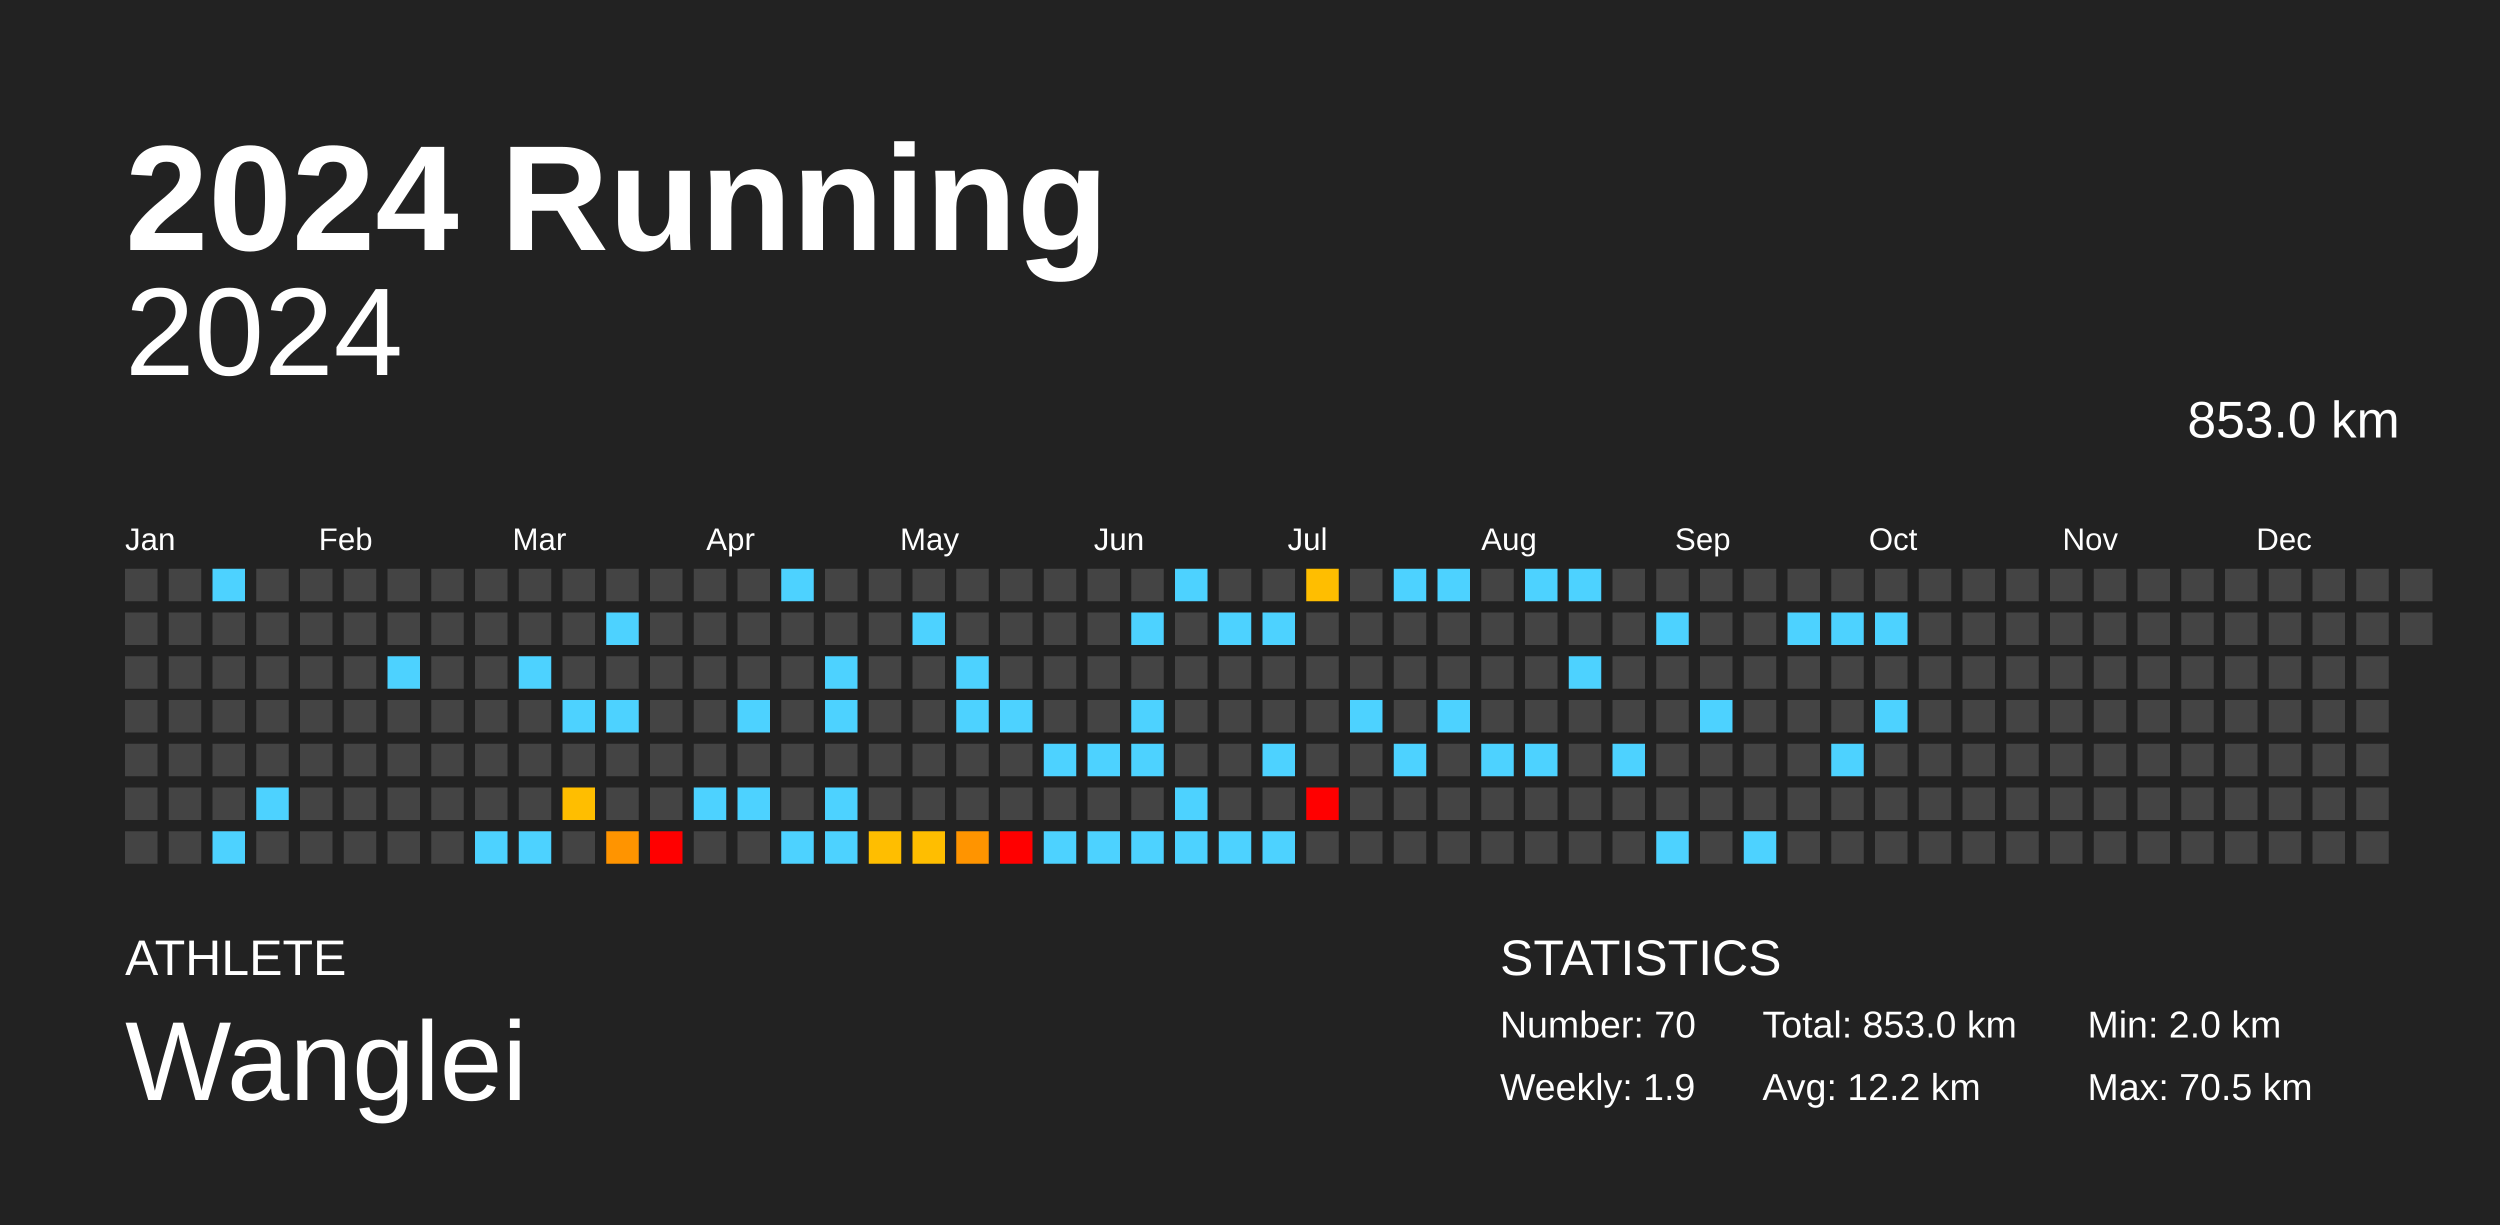
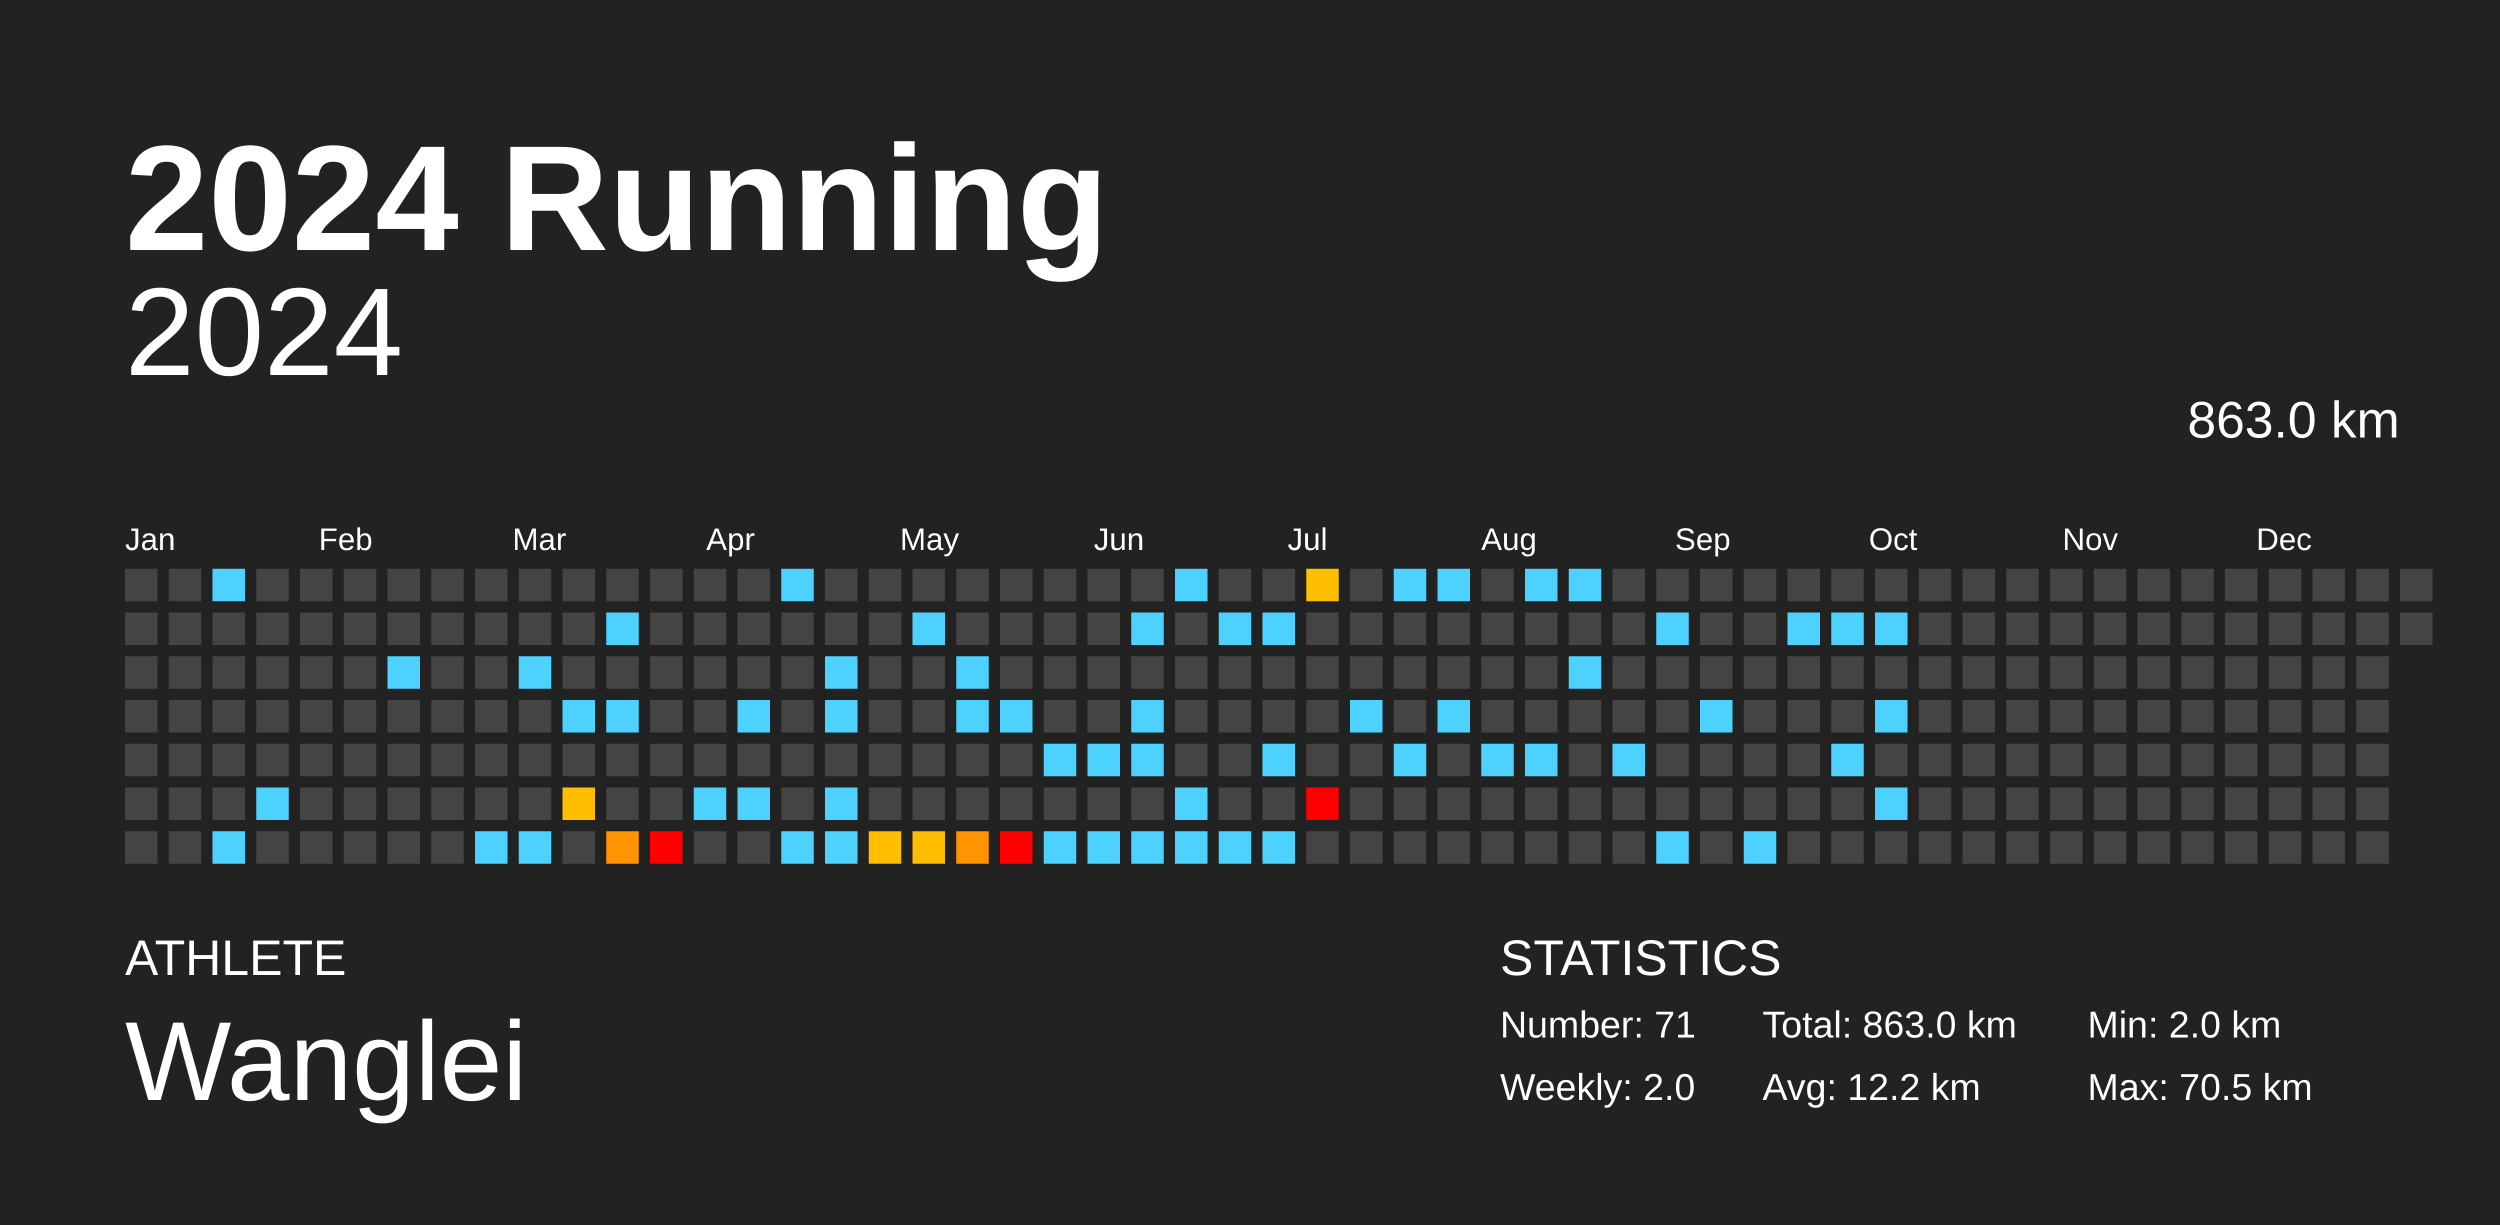
<svg xmlns="http://www.w3.org/2000/svg" baseProfile="full" height="98mm" version="1.1" viewBox="0,0,200,98" width="200mm">
  <defs />
  <rect fill="#222222" height="98" width="200" x="0" y="0" />
  <text fill="#FFFFFF" style="font-size:12px; font-family:Arial; font-weight:bold;" x="10" y="20">2024 Running</text>
  <text fill="#FFFFFF" style="font-size:4px; font-family:Arial" x="10" y="78">ATHLETE</text>
  <text fill="#FFFFFF" style="font-size:9px; font-family:Arial" x="10" y="88">Wanglei</text>
  <text fill="#FFFFFF" style="font-size:4px; font-family:Arial" x="120" y="78">STATISTICS</text>
-   <text fill="#FFFFFF" style="font-size:3px; font-family:Arial" x="120" y="83">Number: 70</text>
-   <text fill="#FFFFFF" style="font-size:3px; font-family:Arial" x="120" y="88">Weekly: 1.9</text>
-   <text fill="#FFFFFF" style="font-size:3px; font-family:Arial" x="141" y="83">Total: 853.0 km</text>
+   <text fill="#FFFFFF" style="font-size:3px; font-family:Arial" x="120" y="83">Number: 71</text>
+   <text fill="#FFFFFF" style="font-size:3px; font-family:Arial" x="120" y="88">Weekly: 2.0</text>
+   <text fill="#FFFFFF" style="font-size:3px; font-family:Arial" x="141" y="83">Total: 863.0 km</text>
  <text fill="#FFFFFF" style="font-size:3px; font-family:Arial" x="141" y="88">Avg: 12.2 km</text>
  <text fill="#FFFFFF" style="font-size:3px; font-family:Arial" x="167" y="83">Min: 2.0 km</text>
  <text fill="#FFFFFF" style="font-size:3px; font-family:Arial" x="167" y="88">Max: 70.5 km</text>
  <text alignment-baseline="hanging" fill="#FFFFFF" style="font-size:10.0px; font-family:Arial;" x="10" y="30">2024</text>
-   <text alignment-baseline="hanging" fill="#FFFFFF" style="font-size:4.125px; font-family:Arial;" x="175" y="35">853.0 km</text>
+   <text alignment-baseline="hanging" fill="#FFFFFF" style="font-size:4.125px; font-family:Arial;" x="175" y="35">863.0 km</text>
  <text fill="#FFFFFF" style="font-size:2.5px; font-family:Arial" x="10.0" y="44">Jan</text>
  <text fill="#FFFFFF" style="font-size:2.5px; font-family:Arial" x="25.5" y="44">Feb</text>
  <text fill="#FFFFFF" style="font-size:2.5px; font-family:Arial" x="41.0" y="44">Mar</text>
  <text fill="#FFFFFF" style="font-size:2.5px; font-family:Arial" x="56.5" y="44">Apr</text>
  <text fill="#FFFFFF" style="font-size:2.5px; font-family:Arial" x="72.0" y="44">May</text>
  <text fill="#FFFFFF" style="font-size:2.5px; font-family:Arial" x="87.5" y="44">Jun</text>
  <text fill="#FFFFFF" style="font-size:2.5px; font-family:Arial" x="103.0" y="44">Jul</text>
  <text fill="#FFFFFF" style="font-size:2.5px; font-family:Arial" x="118.5" y="44">Aug</text>
  <text fill="#FFFFFF" style="font-size:2.5px; font-family:Arial" x="134.0" y="44">Sep</text>
  <text fill="#FFFFFF" style="font-size:2.5px; font-family:Arial" x="149.5" y="44">Oct</text>
  <text fill="#FFFFFF" style="font-size:2.5px; font-family:Arial" x="165.0" y="44">Nov</text>
  <text fill="#FFFFFF" style="font-size:2.5px; font-family:Arial" x="180.5" y="44">Dec</text>
  <rect fill="#444444" height="2.6" width="2.6" x="10.0" y="45.5" />
  <rect fill="#444444" height="2.6" width="2.6" x="10.0" y="49.0" />
  <rect fill="#444444" height="2.6" width="2.6" x="10.0" y="52.5" />
  <rect fill="#444444" height="2.6" width="2.6" x="10.0" y="56.0" />
  <rect fill="#444444" height="2.6" width="2.6" x="10.0" y="59.5" />
  <rect fill="#444444" height="2.6" width="2.6" x="10.0" y="63.0" />
  <rect fill="#444444" height="2.6" width="2.6" x="10.0" y="66.5" />
  <rect fill="#444444" height="2.6" width="2.6" x="13.5" y="45.5" />
  <rect fill="#444444" height="2.6" width="2.6" x="13.5" y="49.0" />
  <rect fill="#444444" height="2.6" width="2.6" x="13.5" y="52.5" />
  <rect fill="#444444" height="2.6" width="2.6" x="13.5" y="56.0" />
  <rect fill="#444444" height="2.6" width="2.6" x="13.5" y="59.5" />
  <rect fill="#444444" height="2.6" width="2.6" x="13.5" y="63.0" />
  <rect fill="#444444" height="2.6" width="2.6" x="13.5" y="66.5" />
  <rect fill="#4dd2ff" height="2.6" width="2.6" x="17.0" y="45.5" />
  <rect fill="#444444" height="2.6" width="2.6" x="17.0" y="49.0" />
  <rect fill="#444444" height="2.6" width="2.6" x="17.0" y="52.5" />
  <rect fill="#444444" height="2.6" width="2.6" x="17.0" y="56.0" />
  <rect fill="#444444" height="2.6" width="2.6" x="17.0" y="59.5" />
  <rect fill="#444444" height="2.6" width="2.6" x="17.0" y="63.0" />
  <rect fill="#4dd2ff" height="2.6" width="2.6" x="17.0" y="66.5" />
  <rect fill="#444444" height="2.6" width="2.6" x="20.5" y="45.5" />
  <rect fill="#444444" height="2.6" width="2.6" x="20.5" y="49.0" />
  <rect fill="#444444" height="2.6" width="2.6" x="20.5" y="52.5" />
  <rect fill="#444444" height="2.6" width="2.6" x="20.5" y="56.0" />
  <rect fill="#444444" height="2.6" width="2.6" x="20.5" y="59.5" />
  <rect fill="#4dd2ff" height="2.6" width="2.6" x="20.5" y="63.0" />
  <rect fill="#444444" height="2.6" width="2.6" x="20.5" y="66.5" />
  <rect fill="#444444" height="2.6" width="2.6" x="24.0" y="45.5" />
  <rect fill="#444444" height="2.6" width="2.6" x="24.0" y="49.0" />
  <rect fill="#444444" height="2.6" width="2.6" x="24.0" y="52.5" />
  <rect fill="#444444" height="2.6" width="2.6" x="24.0" y="56.0" />
  <rect fill="#444444" height="2.6" width="2.6" x="24.0" y="59.5" />
  <rect fill="#444444" height="2.6" width="2.6" x="24.0" y="63.0" />
  <rect fill="#444444" height="2.6" width="2.6" x="24.0" y="66.5" />
  <rect fill="#444444" height="2.6" width="2.6" x="27.5" y="45.5" />
  <rect fill="#444444" height="2.6" width="2.6" x="27.5" y="49.0" />
  <rect fill="#444444" height="2.6" width="2.6" x="27.5" y="52.5" />
  <rect fill="#444444" height="2.6" width="2.6" x="27.5" y="56.0" />
  <rect fill="#444444" height="2.6" width="2.6" x="27.5" y="59.5" />
  <rect fill="#444444" height="2.6" width="2.6" x="27.5" y="63.0" />
  <rect fill="#444444" height="2.6" width="2.6" x="27.5" y="66.5" />
  <rect fill="#444444" height="2.6" width="2.6" x="31.0" y="45.5" />
  <rect fill="#444444" height="2.6" width="2.6" x="31.0" y="49.0" />
  <rect fill="#4dd2ff" height="2.6" width="2.6" x="31.0" y="52.5" />
  <rect fill="#444444" height="2.6" width="2.6" x="31.0" y="56.0" />
  <rect fill="#444444" height="2.6" width="2.6" x="31.0" y="59.5" />
  <rect fill="#444444" height="2.6" width="2.6" x="31.0" y="63.0" />
  <rect fill="#444444" height="2.6" width="2.6" x="31.0" y="66.5" />
  <rect fill="#444444" height="2.6" width="2.6" x="34.5" y="45.5" />
  <rect fill="#444444" height="2.6" width="2.6" x="34.5" y="49.0" />
  <rect fill="#444444" height="2.6" width="2.6" x="34.5" y="52.5" />
  <rect fill="#444444" height="2.6" width="2.6" x="34.5" y="56.0" />
  <rect fill="#444444" height="2.6" width="2.6" x="34.5" y="59.5" />
  <rect fill="#444444" height="2.6" width="2.6" x="34.5" y="63.0" />
  <rect fill="#444444" height="2.6" width="2.6" x="34.5" y="66.5" />
  <rect fill="#444444" height="2.6" width="2.6" x="38.0" y="45.5" />
  <rect fill="#444444" height="2.6" width="2.6" x="38.0" y="49.0" />
  <rect fill="#444444" height="2.6" width="2.6" x="38.0" y="52.5" />
  <rect fill="#444444" height="2.6" width="2.6" x="38.0" y="56.0" />
  <rect fill="#444444" height="2.6" width="2.6" x="38.0" y="59.5" />
  <rect fill="#444444" height="2.6" width="2.6" x="38.0" y="63.0" />
  <rect fill="#4dd2ff" height="2.6" width="2.6" x="38.0" y="66.5" />
  <rect fill="#444444" height="2.6" width="2.6" x="41.5" y="45.5" />
  <rect fill="#444444" height="2.6" width="2.6" x="41.5" y="49.0" />
  <rect fill="#4dd2ff" height="2.6" width="2.6" x="41.5" y="52.5" />
  <rect fill="#444444" height="2.6" width="2.6" x="41.5" y="56.0" />
  <rect fill="#444444" height="2.6" width="2.6" x="41.5" y="59.5" />
  <rect fill="#444444" height="2.6" width="2.6" x="41.5" y="63.0" />
  <rect fill="#4dd2ff" height="2.6" width="2.6" x="41.5" y="66.5" />
  <rect fill="#444444" height="2.6" width="2.6" x="45.0" y="45.5" />
  <rect fill="#444444" height="2.6" width="2.6" x="45.0" y="49.0" />
  <rect fill="#444444" height="2.6" width="2.6" x="45.0" y="52.5" />
  <rect fill="#4dd2ff" height="2.6" width="2.6" x="45.0" y="56.0" />
  <rect fill="#444444" height="2.6" width="2.6" x="45.0" y="59.5" />
  <rect fill="#ffbe00" height="2.6" width="2.6" x="45.0" y="63.0" />
  <rect fill="#444444" height="2.6" width="2.6" x="45.0" y="66.5" />
  <rect fill="#444444" height="2.6" width="2.6" x="48.5" y="45.5" />
  <rect fill="#4dd2ff" height="2.6" width="2.6" x="48.5" y="49.0" />
  <rect fill="#444444" height="2.6" width="2.6" x="48.5" y="52.5" />
  <rect fill="#4dd2ff" height="2.6" width="2.6" x="48.5" y="56.0" />
  <rect fill="#444444" height="2.6" width="2.6" x="48.5" y="59.5" />
  <rect fill="#444444" height="2.6" width="2.6" x="48.5" y="63.0" />
  <rect fill="#ff9400" height="2.6" width="2.6" x="48.5" y="66.5" />
  <rect fill="#444444" height="2.6" width="2.6" x="52.0" y="45.5" />
  <rect fill="#444444" height="2.6" width="2.6" x="52.0" y="49.0" />
  <rect fill="#444444" height="2.6" width="2.6" x="52.0" y="52.5" />
  <rect fill="#444444" height="2.6" width="2.6" x="52.0" y="56.0" />
  <rect fill="#444444" height="2.6" width="2.6" x="52.0" y="59.5" />
  <rect fill="#444444" height="2.6" width="2.6" x="52.0" y="63.0" />
  <rect fill="red" height="2.6" width="2.6" x="52.0" y="66.5" />
  <rect fill="#444444" height="2.6" width="2.6" x="55.5" y="45.5" />
  <rect fill="#444444" height="2.6" width="2.6" x="55.5" y="49.0" />
  <rect fill="#444444" height="2.6" width="2.6" x="55.5" y="52.5" />
  <rect fill="#444444" height="2.6" width="2.6" x="55.5" y="56.0" />
  <rect fill="#444444" height="2.6" width="2.6" x="55.5" y="59.5" />
  <rect fill="#4dd2ff" height="2.6" width="2.6" x="55.5" y="63.0" />
  <rect fill="#444444" height="2.6" width="2.6" x="55.5" y="66.5" />
  <rect fill="#444444" height="2.6" width="2.6" x="59.0" y="45.5" />
  <rect fill="#444444" height="2.6" width="2.6" x="59.0" y="49.0" />
  <rect fill="#444444" height="2.6" width="2.6" x="59.0" y="52.5" />
  <rect fill="#4dd2ff" height="2.6" width="2.6" x="59.0" y="56.0" />
  <rect fill="#444444" height="2.6" width="2.6" x="59.0" y="59.5" />
  <rect fill="#4dd2ff" height="2.6" width="2.6" x="59.0" y="63.0" />
  <rect fill="#444444" height="2.6" width="2.6" x="59.0" y="66.5" />
  <rect fill="#4dd2ff" height="2.6" width="2.6" x="62.5" y="45.5" />
  <rect fill="#444444" height="2.6" width="2.6" x="62.5" y="49.0" />
  <rect fill="#444444" height="2.6" width="2.6" x="62.5" y="52.5" />
  <rect fill="#444444" height="2.6" width="2.6" x="62.5" y="56.0" />
  <rect fill="#444444" height="2.6" width="2.6" x="62.5" y="59.5" />
  <rect fill="#444444" height="2.6" width="2.6" x="62.5" y="63.0" />
  <rect fill="#4dd2ff" height="2.6" width="2.6" x="62.5" y="66.5" />
  <rect fill="#444444" height="2.6" width="2.6" x="66.0" y="45.5" />
  <rect fill="#444444" height="2.6" width="2.6" x="66.0" y="49.0" />
  <rect fill="#4dd2ff" height="2.6" width="2.6" x="66.0" y="52.5" />
  <rect fill="#4dd2ff" height="2.6" width="2.6" x="66.0" y="56.0" />
  <rect fill="#444444" height="2.6" width="2.6" x="66.0" y="59.5" />
  <rect fill="#4dd2ff" height="2.6" width="2.6" x="66.0" y="63.0" />
  <rect fill="#4dd2ff" height="2.6" width="2.6" x="66.0" y="66.5" />
  <rect fill="#444444" height="2.6" width="2.6" x="69.5" y="45.5" />
  <rect fill="#444444" height="2.6" width="2.6" x="69.5" y="49.0" />
  <rect fill="#444444" height="2.6" width="2.6" x="69.5" y="52.5" />
  <rect fill="#444444" height="2.6" width="2.6" x="69.5" y="56.0" />
  <rect fill="#444444" height="2.6" width="2.6" x="69.5" y="59.5" />
  <rect fill="#444444" height="2.6" width="2.6" x="69.5" y="63.0" />
  <rect fill="#ffbe00" height="2.6" width="2.6" x="69.5" y="66.5" />
  <rect fill="#444444" height="2.6" width="2.6" x="73.0" y="45.5" />
  <rect fill="#4dd2ff" height="2.6" width="2.6" x="73.0" y="49.0" />
  <rect fill="#444444" height="2.6" width="2.6" x="73.0" y="52.5" />
  <rect fill="#444444" height="2.6" width="2.6" x="73.0" y="56.0" />
  <rect fill="#444444" height="2.6" width="2.6" x="73.0" y="59.5" />
  <rect fill="#444444" height="2.6" width="2.6" x="73.0" y="63.0" />
  <rect fill="#ffbe00" height="2.6" width="2.6" x="73.0" y="66.5" />
  <rect fill="#444444" height="2.6" width="2.6" x="76.5" y="45.5" />
  <rect fill="#444444" height="2.6" width="2.6" x="76.5" y="49.0" />
  <rect fill="#4dd2ff" height="2.6" width="2.6" x="76.5" y="52.5" />
  <rect fill="#4dd2ff" height="2.6" width="2.6" x="76.5" y="56.0" />
  <rect fill="#444444" height="2.6" width="2.6" x="76.5" y="59.5" />
  <rect fill="#444444" height="2.6" width="2.6" x="76.5" y="63.0" />
  <rect fill="#ff9400" height="2.6" width="2.6" x="76.5" y="66.5" />
  <rect fill="#444444" height="2.6" width="2.6" x="80.0" y="45.5" />
  <rect fill="#444444" height="2.6" width="2.6" x="80.0" y="49.0" />
  <rect fill="#444444" height="2.6" width="2.6" x="80.0" y="52.5" />
  <rect fill="#4dd2ff" height="2.6" width="2.6" x="80.0" y="56.0" />
  <rect fill="#444444" height="2.6" width="2.6" x="80.0" y="59.5" />
  <rect fill="#444444" height="2.6" width="2.6" x="80.0" y="63.0" />
  <rect fill="red" height="2.6" width="2.6" x="80.0" y="66.5" />
  <rect fill="#444444" height="2.6" width="2.6" x="83.5" y="45.5" />
  <rect fill="#444444" height="2.6" width="2.6" x="83.5" y="49.0" />
  <rect fill="#444444" height="2.6" width="2.6" x="83.5" y="52.5" />
  <rect fill="#444444" height="2.6" width="2.6" x="83.5" y="56.0" />
  <rect fill="#4dd2ff" height="2.6" width="2.6" x="83.5" y="59.5" />
  <rect fill="#444444" height="2.6" width="2.6" x="83.5" y="63.0" />
  <rect fill="#4dd2ff" height="2.6" width="2.6" x="83.5" y="66.5" />
  <rect fill="#444444" height="2.6" width="2.6" x="87.0" y="45.5" />
  <rect fill="#444444" height="2.6" width="2.6" x="87.0" y="49.0" />
  <rect fill="#444444" height="2.6" width="2.6" x="87.0" y="52.5" />
  <rect fill="#444444" height="2.6" width="2.6" x="87.0" y="56.0" />
  <rect fill="#4dd2ff" height="2.6" width="2.6" x="87.0" y="59.5" />
  <rect fill="#444444" height="2.6" width="2.6" x="87.0" y="63.0" />
  <rect fill="#4dd2ff" height="2.6" width="2.6" x="87.0" y="66.5" />
  <rect fill="#444444" height="2.6" width="2.6" x="90.5" y="45.5" />
  <rect fill="#4dd2ff" height="2.6" width="2.6" x="90.5" y="49.0" />
  <rect fill="#444444" height="2.6" width="2.6" x="90.5" y="52.5" />
  <rect fill="#4dd2ff" height="2.6" width="2.6" x="90.5" y="56.0" />
  <rect fill="#4dd2ff" height="2.6" width="2.6" x="90.5" y="59.5" />
  <rect fill="#444444" height="2.6" width="2.6" x="90.5" y="63.0" />
  <rect fill="#4dd2ff" height="2.6" width="2.6" x="90.5" y="66.5" />
  <rect fill="#4dd2ff" height="2.6" width="2.6" x="94.0" y="45.5" />
  <rect fill="#444444" height="2.6" width="2.6" x="94.0" y="49.0" />
  <rect fill="#444444" height="2.6" width="2.6" x="94.0" y="52.5" />
  <rect fill="#444444" height="2.6" width="2.6" x="94.0" y="56.0" />
  <rect fill="#444444" height="2.6" width="2.6" x="94.0" y="59.5" />
  <rect fill="#4dd2ff" height="2.6" width="2.6" x="94.0" y="63.0" />
  <rect fill="#4dd2ff" height="2.6" width="2.6" x="94.0" y="66.5" />
  <rect fill="#444444" height="2.6" width="2.6" x="97.5" y="45.5" />
  <rect fill="#4dd2ff" height="2.6" width="2.6" x="97.5" y="49.0" />
  <rect fill="#444444" height="2.6" width="2.6" x="97.5" y="52.5" />
  <rect fill="#444444" height="2.6" width="2.6" x="97.5" y="56.0" />
  <rect fill="#444444" height="2.6" width="2.6" x="97.5" y="59.5" />
  <rect fill="#444444" height="2.6" width="2.6" x="97.5" y="63.0" />
  <rect fill="#4dd2ff" height="2.6" width="2.6" x="97.5" y="66.5" />
  <rect fill="#444444" height="2.6" width="2.6" x="101.0" y="45.5" />
  <rect fill="#4dd2ff" height="2.6" width="2.6" x="101.0" y="49.0" />
  <rect fill="#444444" height="2.6" width="2.6" x="101.0" y="52.5" />
  <rect fill="#444444" height="2.6" width="2.6" x="101.0" y="56.0" />
  <rect fill="#4dd2ff" height="2.6" width="2.6" x="101.0" y="59.5" />
  <rect fill="#444444" height="2.6" width="2.6" x="101.0" y="63.0" />
  <rect fill="#4dd2ff" height="2.6" width="2.6" x="101.0" y="66.5" />
  <rect fill="#ffbe00" height="2.6" width="2.6" x="104.5" y="45.5" />
  <rect fill="#444444" height="2.6" width="2.6" x="104.5" y="49.0" />
  <rect fill="#444444" height="2.6" width="2.6" x="104.5" y="52.5" />
  <rect fill="#444444" height="2.6" width="2.6" x="104.5" y="56.0" />
  <rect fill="#444444" height="2.6" width="2.6" x="104.5" y="59.5" />
  <rect fill="red" height="2.6" width="2.6" x="104.5" y="63.0" />
  <rect fill="#444444" height="2.6" width="2.6" x="104.5" y="66.5" />
  <rect fill="#444444" height="2.6" width="2.6" x="108.0" y="45.5" />
  <rect fill="#444444" height="2.6" width="2.6" x="108.0" y="49.0" />
  <rect fill="#444444" height="2.6" width="2.6" x="108.0" y="52.5" />
  <rect fill="#4dd2ff" height="2.6" width="2.6" x="108.0" y="56.0" />
  <rect fill="#444444" height="2.6" width="2.6" x="108.0" y="59.5" />
  <rect fill="#444444" height="2.6" width="2.6" x="108.0" y="63.0" />
  <rect fill="#444444" height="2.6" width="2.6" x="108.0" y="66.5" />
  <rect fill="#4dd2ff" height="2.6" width="2.6" x="111.5" y="45.5" />
  <rect fill="#444444" height="2.6" width="2.6" x="111.5" y="49.0" />
  <rect fill="#444444" height="2.6" width="2.6" x="111.5" y="52.5" />
  <rect fill="#444444" height="2.6" width="2.6" x="111.5" y="56.0" />
  <rect fill="#4dd2ff" height="2.6" width="2.6" x="111.5" y="59.5" />
  <rect fill="#444444" height="2.6" width="2.6" x="111.5" y="63.0" />
  <rect fill="#444444" height="2.6" width="2.6" x="111.5" y="66.5" />
  <rect fill="#4dd2ff" height="2.6" width="2.6" x="115.0" y="45.5" />
  <rect fill="#444444" height="2.6" width="2.6" x="115.0" y="49.0" />
  <rect fill="#444444" height="2.6" width="2.6" x="115.0" y="52.5" />
  <rect fill="#4dd2ff" height="2.6" width="2.6" x="115.0" y="56.0" />
  <rect fill="#444444" height="2.6" width="2.6" x="115.0" y="59.5" />
  <rect fill="#444444" height="2.6" width="2.6" x="115.0" y="63.0" />
  <rect fill="#444444" height="2.6" width="2.6" x="115.0" y="66.5" />
  <rect fill="#444444" height="2.6" width="2.6" x="118.5" y="45.5" />
  <rect fill="#444444" height="2.6" width="2.6" x="118.5" y="49.0" />
  <rect fill="#444444" height="2.6" width="2.6" x="118.5" y="52.5" />
  <rect fill="#444444" height="2.6" width="2.6" x="118.5" y="56.0" />
  <rect fill="#4dd2ff" height="2.6" width="2.6" x="118.5" y="59.5" />
  <rect fill="#444444" height="2.6" width="2.6" x="118.5" y="63.0" />
  <rect fill="#444444" height="2.6" width="2.6" x="118.5" y="66.5" />
  <rect fill="#4dd2ff" height="2.6" width="2.6" x="122.0" y="45.5" />
  <rect fill="#444444" height="2.6" width="2.6" x="122.0" y="49.0" />
  <rect fill="#444444" height="2.6" width="2.6" x="122.0" y="52.5" />
  <rect fill="#444444" height="2.6" width="2.6" x="122.0" y="56.0" />
  <rect fill="#4dd2ff" height="2.6" width="2.6" x="122.0" y="59.5" />
  <rect fill="#444444" height="2.6" width="2.6" x="122.0" y="63.0" />
  <rect fill="#444444" height="2.6" width="2.6" x="122.0" y="66.5" />
  <rect fill="#4dd2ff" height="2.6" width="2.6" x="125.5" y="45.5" />
  <rect fill="#444444" height="2.6" width="2.6" x="125.5" y="49.0" />
  <rect fill="#4dd2ff" height="2.6" width="2.6" x="125.5" y="52.5" />
  <rect fill="#444444" height="2.6" width="2.6" x="125.5" y="56.0" />
  <rect fill="#444444" height="2.6" width="2.6" x="125.5" y="59.5" />
  <rect fill="#444444" height="2.6" width="2.6" x="125.5" y="63.0" />
  <rect fill="#444444" height="2.6" width="2.6" x="125.5" y="66.5" />
  <rect fill="#444444" height="2.6" width="2.6" x="129.0" y="45.5" />
  <rect fill="#444444" height="2.6" width="2.6" x="129.0" y="49.0" />
  <rect fill="#444444" height="2.6" width="2.6" x="129.0" y="52.5" />
  <rect fill="#444444" height="2.6" width="2.6" x="129.0" y="56.0" />
  <rect fill="#4dd2ff" height="2.6" width="2.6" x="129.0" y="59.5" />
  <rect fill="#444444" height="2.6" width="2.6" x="129.0" y="63.0" />
  <rect fill="#444444" height="2.6" width="2.6" x="129.0" y="66.5" />
  <rect fill="#444444" height="2.6" width="2.6" x="132.5" y="45.5" />
  <rect fill="#4dd2ff" height="2.6" width="2.6" x="132.5" y="49.0" />
  <rect fill="#444444" height="2.6" width="2.6" x="132.5" y="52.5" />
  <rect fill="#444444" height="2.6" width="2.6" x="132.5" y="56.0" />
  <rect fill="#444444" height="2.6" width="2.6" x="132.5" y="59.5" />
  <rect fill="#444444" height="2.6" width="2.6" x="132.5" y="63.0" />
  <rect fill="#4dd2ff" height="2.6" width="2.6" x="132.5" y="66.5" />
  <rect fill="#444444" height="2.6" width="2.6" x="136.0" y="45.5" />
  <rect fill="#444444" height="2.6" width="2.6" x="136.0" y="49.0" />
  <rect fill="#444444" height="2.6" width="2.6" x="136.0" y="52.5" />
  <rect fill="#4dd2ff" height="2.6" width="2.6" x="136.0" y="56.0" />
  <rect fill="#444444" height="2.6" width="2.6" x="136.0" y="59.5" />
  <rect fill="#444444" height="2.6" width="2.6" x="136.0" y="63.0" />
  <rect fill="#444444" height="2.6" width="2.6" x="136.0" y="66.5" />
  <rect fill="#444444" height="2.6" width="2.6" x="139.5" y="45.5" />
  <rect fill="#444444" height="2.6" width="2.6" x="139.5" y="49.0" />
  <rect fill="#444444" height="2.6" width="2.6" x="139.5" y="52.5" />
  <rect fill="#444444" height="2.6" width="2.6" x="139.5" y="56.0" />
  <rect fill="#444444" height="2.6" width="2.6" x="139.5" y="59.5" />
  <rect fill="#444444" height="2.6" width="2.6" x="139.5" y="63.0" />
  <rect fill="#4dd2ff" height="2.6" width="2.6" x="139.5" y="66.5" />
  <rect fill="#444444" height="2.6" width="2.6" x="143.0" y="45.5" />
  <rect fill="#4dd2ff" height="2.6" width="2.6" x="143.0" y="49.0" />
  <rect fill="#444444" height="2.6" width="2.6" x="143.0" y="52.5" />
  <rect fill="#444444" height="2.6" width="2.6" x="143.0" y="56.0" />
  <rect fill="#444444" height="2.6" width="2.6" x="143.0" y="59.5" />
  <rect fill="#444444" height="2.6" width="2.6" x="143.0" y="63.0" />
  <rect fill="#444444" height="2.6" width="2.6" x="143.0" y="66.5" />
  <rect fill="#444444" height="2.6" width="2.6" x="146.5" y="45.5" />
  <rect fill="#4dd2ff" height="2.6" width="2.6" x="146.5" y="49.0" />
  <rect fill="#444444" height="2.6" width="2.6" x="146.5" y="52.5" />
  <rect fill="#444444" height="2.6" width="2.6" x="146.5" y="56.0" />
  <rect fill="#4dd2ff" height="2.6" width="2.6" x="146.5" y="59.5" />
  <rect fill="#444444" height="2.6" width="2.6" x="146.5" y="63.0" />
  <rect fill="#444444" height="2.6" width="2.6" x="146.5" y="66.5" />
  <rect fill="#444444" height="2.6" width="2.6" x="150.0" y="45.5" />
  <rect fill="#4dd2ff" height="2.6" width="2.6" x="150.0" y="49.0" />
  <rect fill="#444444" height="2.6" width="2.6" x="150.0" y="52.5" />
  <rect fill="#4dd2ff" height="2.6" width="2.6" x="150.0" y="56.0" />
  <rect fill="#444444" height="2.6" width="2.6" x="150.0" y="59.5" />
-   <rect fill="#444444" height="2.6" width="2.6" x="150.0" y="63.0" />
+   <rect fill="#4dd2ff" height="2.6" width="2.6" x="150.0" y="63.0" />
  <rect fill="#444444" height="2.6" width="2.6" x="150.0" y="66.5" />
  <rect fill="#444444" height="2.6" width="2.6" x="153.5" y="45.5" />
  <rect fill="#444444" height="2.6" width="2.6" x="153.5" y="49.0" />
  <rect fill="#444444" height="2.6" width="2.6" x="153.5" y="52.5" />
  <rect fill="#444444" height="2.6" width="2.6" x="153.5" y="56.0" />
  <rect fill="#444444" height="2.6" width="2.6" x="153.5" y="59.5" />
  <rect fill="#444444" height="2.6" width="2.6" x="153.5" y="63.0" />
  <rect fill="#444444" height="2.6" width="2.6" x="153.5" y="66.5" />
  <rect fill="#444444" height="2.6" width="2.6" x="157.0" y="45.5" />
  <rect fill="#444444" height="2.6" width="2.6" x="157.0" y="49.0" />
  <rect fill="#444444" height="2.6" width="2.6" x="157.0" y="52.5" />
  <rect fill="#444444" height="2.6" width="2.6" x="157.0" y="56.0" />
  <rect fill="#444444" height="2.6" width="2.6" x="157.0" y="59.5" />
  <rect fill="#444444" height="2.6" width="2.6" x="157.0" y="63.0" />
  <rect fill="#444444" height="2.6" width="2.6" x="157.0" y="66.5" />
  <rect fill="#444444" height="2.6" width="2.6" x="160.5" y="45.5" />
  <rect fill="#444444" height="2.6" width="2.6" x="160.5" y="49.0" />
  <rect fill="#444444" height="2.6" width="2.6" x="160.5" y="52.5" />
  <rect fill="#444444" height="2.6" width="2.6" x="160.5" y="56.0" />
  <rect fill="#444444" height="2.6" width="2.6" x="160.5" y="59.5" />
  <rect fill="#444444" height="2.6" width="2.6" x="160.5" y="63.0" />
  <rect fill="#444444" height="2.6" width="2.6" x="160.5" y="66.5" />
  <rect fill="#444444" height="2.6" width="2.6" x="164.0" y="45.5" />
  <rect fill="#444444" height="2.6" width="2.6" x="164.0" y="49.0" />
  <rect fill="#444444" height="2.6" width="2.6" x="164.0" y="52.5" />
  <rect fill="#444444" height="2.6" width="2.6" x="164.0" y="56.0" />
  <rect fill="#444444" height="2.6" width="2.6" x="164.0" y="59.5" />
  <rect fill="#444444" height="2.6" width="2.6" x="164.0" y="63.0" />
  <rect fill="#444444" height="2.6" width="2.6" x="164.0" y="66.5" />
  <rect fill="#444444" height="2.6" width="2.6" x="167.5" y="45.5" />
  <rect fill="#444444" height="2.6" width="2.6" x="167.5" y="49.0" />
  <rect fill="#444444" height="2.6" width="2.6" x="167.5" y="52.5" />
  <rect fill="#444444" height="2.6" width="2.6" x="167.5" y="56.0" />
  <rect fill="#444444" height="2.6" width="2.6" x="167.5" y="59.5" />
  <rect fill="#444444" height="2.6" width="2.6" x="167.5" y="63.0" />
  <rect fill="#444444" height="2.6" width="2.6" x="167.5" y="66.5" />
  <rect fill="#444444" height="2.6" width="2.6" x="171.0" y="45.5" />
  <rect fill="#444444" height="2.6" width="2.6" x="171.0" y="49.0" />
  <rect fill="#444444" height="2.6" width="2.6" x="171.0" y="52.5" />
  <rect fill="#444444" height="2.6" width="2.6" x="171.0" y="56.0" />
  <rect fill="#444444" height="2.6" width="2.6" x="171.0" y="59.5" />
  <rect fill="#444444" height="2.6" width="2.6" x="171.0" y="63.0" />
  <rect fill="#444444" height="2.6" width="2.6" x="171.0" y="66.5" />
  <rect fill="#444444" height="2.6" width="2.6" x="174.5" y="45.5" />
  <rect fill="#444444" height="2.6" width="2.6" x="174.5" y="49.0" />
  <rect fill="#444444" height="2.6" width="2.6" x="174.5" y="52.5" />
  <rect fill="#444444" height="2.6" width="2.6" x="174.5" y="56.0" />
  <rect fill="#444444" height="2.6" width="2.6" x="174.5" y="59.5" />
  <rect fill="#444444" height="2.6" width="2.6" x="174.5" y="63.0" />
  <rect fill="#444444" height="2.6" width="2.6" x="174.5" y="66.5" />
  <rect fill="#444444" height="2.6" width="2.6" x="178.0" y="45.5" />
  <rect fill="#444444" height="2.6" width="2.6" x="178.0" y="49.0" />
  <rect fill="#444444" height="2.6" width="2.6" x="178.0" y="52.5" />
  <rect fill="#444444" height="2.6" width="2.6" x="178.0" y="56.0" />
  <rect fill="#444444" height="2.6" width="2.6" x="178.0" y="59.5" />
  <rect fill="#444444" height="2.6" width="2.6" x="178.0" y="63.0" />
  <rect fill="#444444" height="2.6" width="2.6" x="178.0" y="66.5" />
  <rect fill="#444444" height="2.6" width="2.6" x="181.5" y="45.5" />
  <rect fill="#444444" height="2.6" width="2.6" x="181.5" y="49.0" />
  <rect fill="#444444" height="2.6" width="2.6" x="181.5" y="52.5" />
  <rect fill="#444444" height="2.6" width="2.6" x="181.5" y="56.0" />
  <rect fill="#444444" height="2.6" width="2.6" x="181.5" y="59.5" />
  <rect fill="#444444" height="2.6" width="2.6" x="181.5" y="63.0" />
  <rect fill="#444444" height="2.6" width="2.6" x="181.5" y="66.5" />
  <rect fill="#444444" height="2.6" width="2.6" x="185.0" y="45.5" />
  <rect fill="#444444" height="2.6" width="2.6" x="185.0" y="49.0" />
  <rect fill="#444444" height="2.6" width="2.6" x="185.0" y="52.5" />
  <rect fill="#444444" height="2.6" width="2.6" x="185.0" y="56.0" />
  <rect fill="#444444" height="2.6" width="2.6" x="185.0" y="59.5" />
  <rect fill="#444444" height="2.6" width="2.6" x="185.0" y="63.0" />
  <rect fill="#444444" height="2.6" width="2.6" x="185.0" y="66.5" />
  <rect fill="#444444" height="2.6" width="2.6" x="188.5" y="45.5" />
  <rect fill="#444444" height="2.6" width="2.6" x="188.5" y="49.0" />
  <rect fill="#444444" height="2.6" width="2.6" x="188.5" y="52.5" />
  <rect fill="#444444" height="2.6" width="2.6" x="188.5" y="56.0" />
  <rect fill="#444444" height="2.6" width="2.6" x="188.5" y="59.5" />
  <rect fill="#444444" height="2.6" width="2.6" x="188.5" y="63.0" />
  <rect fill="#444444" height="2.6" width="2.6" x="188.5" y="66.5" />
  <rect fill="#444444" height="2.6" width="2.6" x="192.0" y="45.5" />
  <rect fill="#444444" height="2.6" width="2.6" x="192.0" y="49.0" />
</svg>
